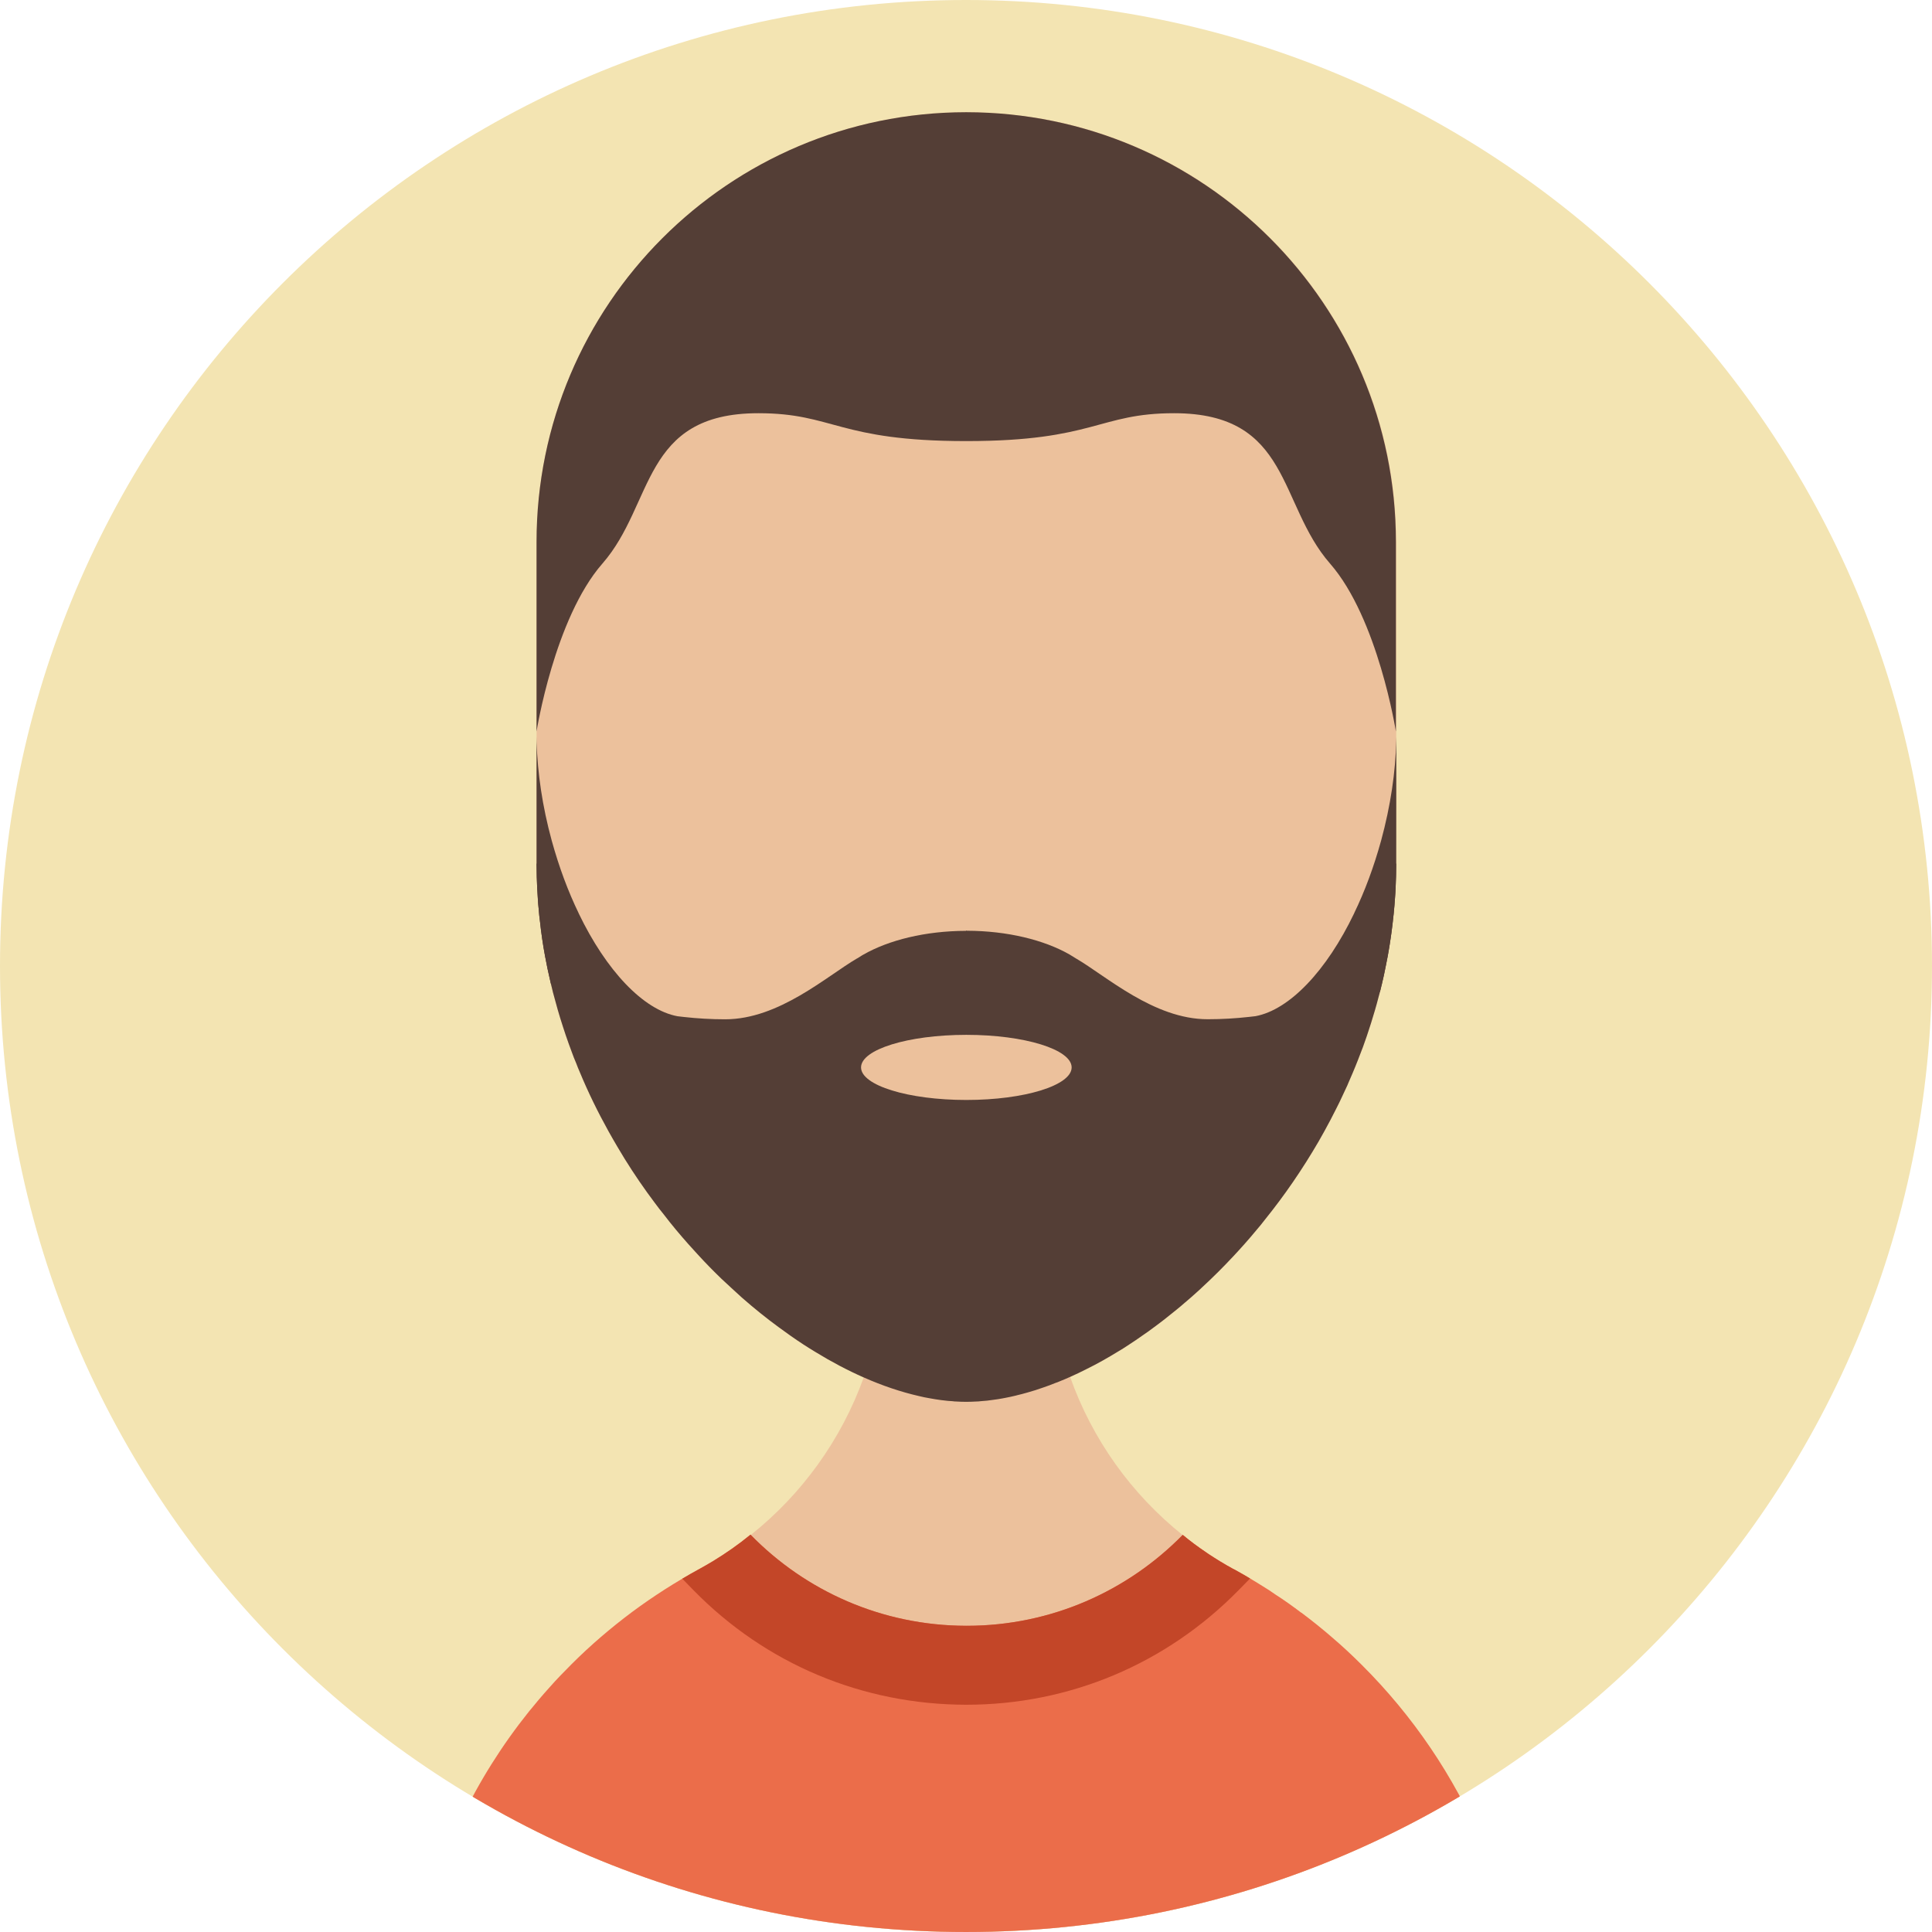
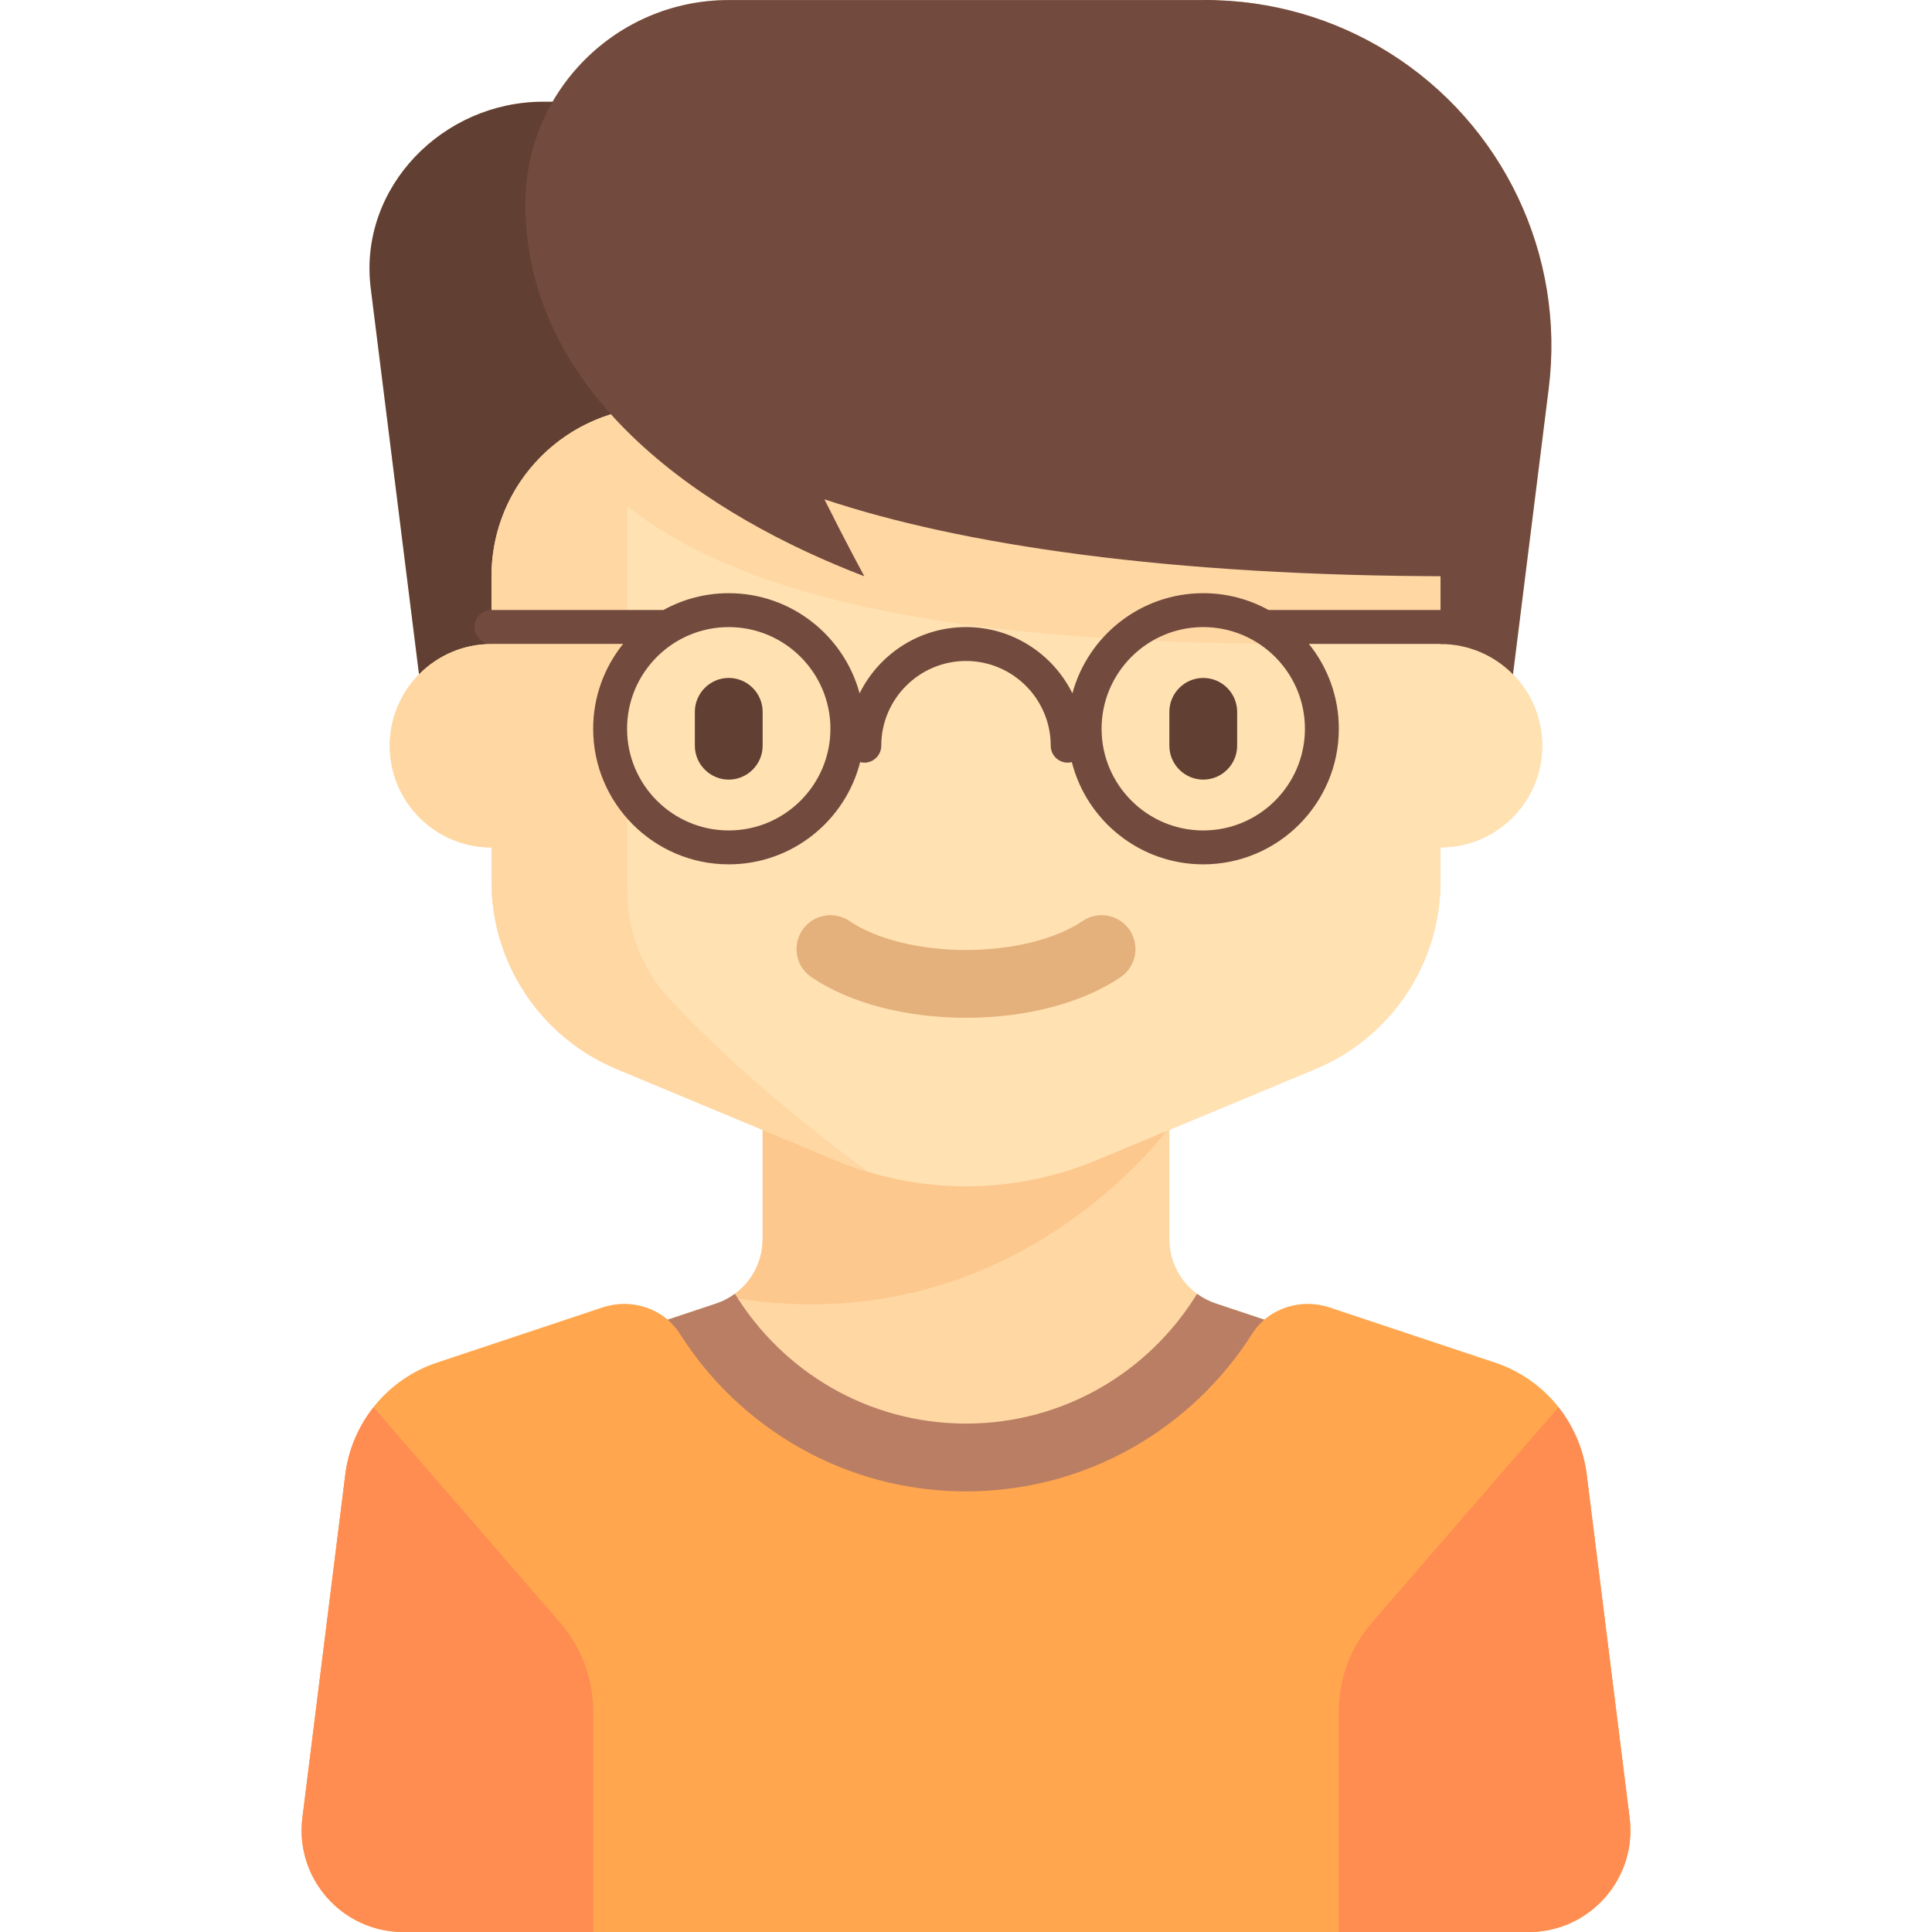
- <svg xmlns="http://www.w3.org/2000/svg" xmlns:xlink="http://www.w3.org/1999/xlink" version="1.1" id="Capa_1" x="0px" y="0px" viewBox="0 0 188.149 188.149" style="enable-background:new 0 0 188.149 188.149;" xml:space="preserve">
+ <svg xmlns="http://www.w3.org/2000/svg" version="1.1" id="Layer_1" x="0px" y="0px" viewBox="0 0 456.014 456.014" style="enable-background:new 0 0 456.014 456.014;" xml:space="preserve">
  <g>
+     <path style="fill:#FFD7A3;" d="M384.635,429.036l-10.126-81.012c-1.529-12.228-9.943-22.492-21.634-26.389l-39.047-13.016   c-5.362-1.788-11.244-0.649-15.379,2.874l-11.501-3.834c-6.533-2.178-10.94-8.292-10.94-15.179v-25.802l34.461-14.359   c17.887-7.453,29.539-24.93,29.539-44.308v-8c13.255,0,24-10.745,24-24c0-6.558-2.633-12.499-6.896-16.831l8.436-67.492   c3.939-31.514-10.773-62.448-37.704-79.28C314.88,4.309,299.901,0.013,284.615,0.013c0,0-114.487,0.023-114.984,0.06   c-16.764,0.817-31.259,10.24-39.187,23.94h-2.245c-23.625,0-43.402,20.102-40.742,43.576c0.019,0.169,0.039,0.338,0.06,0.506   l11.386,91.087c-4.263,4.332-6.896,10.273-6.896,16.831c0,13.255,10.745,24,24,24v8c0,19.377,11.651,36.854,29.538,44.308   l34.462,14.359v25.801c0,6.887-4.407,13.001-10.94,15.179l-11.501,3.834c-4.135-3.523-10.017-4.662-15.379-2.874l-39.047,13.016   c-11.691,3.897-20.105,14.161-21.634,26.389L71.38,429.037c-1.791,14.325,9.379,26.977,23.815,26.977h0.225h265.176h0.225   C375.256,456.013,386.425,443.361,384.635,429.036z" />
+     <path style="fill:#FDC88E;" d="M180.007,292.481c0,0.004,0,0.008,0,0.012c0,0.386-0.017,0.769-0.046,1.148   c-0.015,0.201-0.04,0.4-0.062,0.6c-0.018,0.158-0.034,0.316-0.057,0.473c-0.043,0.308-0.098,0.611-0.159,0.914   c-0.001,0.005-0.002,0.01-0.003,0.016c-0.887,4.401-3.587,8.229-7.425,10.539c66.925,11.562,103.752-40.169,103.752-40.169h-96   L180.007,292.481L180.007,292.481z" />
+     <path style="fill:#734A3E;" d="M327.843,12.41C314.88,4.309,299.901,0.013,284.615,0.013h-0.608v168h72l9.54-76.322   C369.486,60.177,354.774,29.242,327.843,12.41z" />
    <g>
-       <defs>
-         <circle id="SVGID_1_" cx="94.074" cy="94.074" r="94.074" />
-       </defs>
-       <use xlink:href="#SVGID_1_" style="overflow:visible;fill:#F3E4B2;" />
-       <clipPath id="SVGID_2_">
-         <use xlink:href="#SVGID_1_" style="overflow:visible;" />
-       </clipPath>
-       <path style="clip-path:url(#SVGID_2_);fill:#ECC19C;" d="M135.973,52.784V84.05c0,0.452-0.01,0.904-0.021,1.356    c-0.01,0.37-0.02,0.73-0.041,1.101c-0.01,0.329-0.031,0.658-0.062,0.987c-0.01,0.236-0.031,0.473-0.051,0.709    c-0.011,0.145-0.021,0.277-0.042,0.422c-0.02,0.257-0.041,0.524-0.082,0.781c-0.041,0.493-0.103,0.977-0.175,1.47    c-0.01,0.124-0.031,0.247-0.051,0.37c-0.031,0.247-0.072,0.494-0.113,0.74v0.031c-0.061,0.359-0.123,0.709-0.185,1.069    c-0.093,0.493-0.185,0.987-0.288,1.47c-0.01,0.021-0.01,0.042-0.02,0.063c-0.01,0.071-0.021,0.144-0.041,0.216    c-0.01,0.021-0.01,0.041-0.021,0.062c-0.051,0.268-0.113,0.524-0.175,0.781c-0.02,0.113-0.041,0.227-0.082,0.34    c-0.031,0.185-0.083,0.369-0.123,0.555c-0.031,0.103-0.051,0.216-0.093,0.318c-0.021,0.093-0.051,0.186-0.072,0.268    c-0.216,0.843-0.463,1.666-0.72,2.488c-0.124,0.391-0.247,0.771-0.38,1.162c-0.01,0.041-0.031,0.082-0.041,0.123    c-0.123,0.35-0.247,0.699-0.37,1.049c-0.041,0.103-0.082,0.205-0.123,0.318c-0.124,0.329-0.247,0.658-0.38,0.987    c-0.154,0.4-0.319,0.791-0.483,1.183c-0.144,0.35-0.298,0.698-0.452,1.048c-0.02,0.063-0.051,0.113-0.072,0.175    c-0.175,0.37-0.339,0.74-0.514,1.101c-0.175,0.38-0.36,0.761-0.555,1.142c-0.37,0.75-0.771,1.501-1.172,2.23l-0.555,0.987    c-1.584,2.725-3.341,5.284-5.254,7.649c-0.257,0.339-0.524,0.668-0.802,0.986c-0.38,0.463-0.771,0.915-1.162,1.357    c-0.35,0.391-0.699,0.781-1.059,1.162c-0.987,1.059-1.995,2.066-3.023,3.013c-0.206,0.205-0.421,0.391-0.637,0.586    c-0.35,0.318-0.699,0.627-1.059,0.925c-0.277,0.247-0.565,0.483-0.854,0.72c-0.74,0.606-1.48,1.192-2.231,1.737    c-0.308,0.237-0.627,0.463-0.946,0.679c-0.514,0.37-1.039,0.72-1.563,1.06c-0.288,0.195-0.586,0.38-0.884,0.555    c-1.049,0.647-2.108,1.244-3.157,1.758c-0.257,0.134-0.514,0.258-0.771,0.381c-0.257,0.123-0.524,0.247-0.802,0.37    c-0.339,0.154-0.679,0.298-1.018,0.432c-0.134,0.061-0.267,0.113-0.401,0.154c-0.401,0.165-0.812,0.318-1.213,0.452    c-0.503,0.186-1.018,0.34-1.521,0.483c-0.35,0.103-0.709,0.195-1.059,0.277c-0.021,0.011-0.041,0.021-0.072,0.021    c-0.35,0.083-0.699,0.165-1.049,0.227c-0.092,0.021-0.185,0.041-0.277,0.052c-0.288,0.051-0.576,0.103-0.864,0.134    c-0.411,0.062-0.823,0.113-1.234,0.133c-0.144,0.021-0.277,0.031-0.421,0.031c-0.329,0.02-0.658,0.031-0.977,0.031h-0.031    c-0.318,0-0.637-0.011-0.956-0.031c-0.123,0-0.247-0.01-0.37-0.031c-0.288-0.01-0.586-0.041-0.895-0.082    c-0.061,0-0.133-0.01-0.195-0.021c-0.38-0.051-0.761-0.113-1.151-0.185c-0.329-0.052-0.658-0.124-0.998-0.206    c-1.758-0.401-3.567-1.008-5.397-1.819c-1.563-0.689-3.146-1.522-4.719-2.488c-0.791-0.483-1.583-0.997-2.365-1.542    c-0.391-0.278-0.781-0.556-1.172-0.844c-1.224-0.895-2.437-1.871-3.629-2.92c-0.329-0.298-0.658-0.596-0.987-0.904    c-0.329-0.298-0.658-0.607-0.977-0.905c-0.802-0.771-1.583-1.572-2.344-2.405c-0.298-0.319-0.596-0.647-0.895-0.987    c-0.822-0.925-1.624-1.881-2.385-2.879c-0.298-0.359-0.576-0.729-0.853-1.1c-1.039-1.378-2.025-2.817-2.951-4.309    c-0.247-0.4-0.494-0.811-0.73-1.213c-0.288-0.483-0.565-0.977-0.843-1.47c-1.028-1.851-1.974-3.773-2.796-5.758    c-0.124-0.288-0.247-0.576-0.35-0.863c-0.164-0.37-0.308-0.751-0.442-1.121c-0.206-0.545-0.401-1.09-0.586-1.635    c-0.185-0.545-0.36-1.101-0.535-1.655c-0.164-0.535-0.318-1.069-0.462-1.614c-0.165-0.576-0.319-1.162-0.453-1.758    c-0.01-0.062-0.031-0.124-0.041-0.186c-0.195-0.822-0.37-1.655-0.524-2.498c-0.206-1.11-0.37-2.241-0.493-3.383    c-0.052-0.359-0.083-0.72-0.113-1.079c-0.041-0.381-0.072-0.751-0.093-1.131c-0.051-0.689-0.082-1.389-0.103-2.088    c-0.01-0.452-0.021-0.904-0.021-1.356V52.784c0-23.103,18.722-41.835,41.824-41.855h0.042c3.187,0,6.292,0.359,9.273,1.028    c2.725,0.616,5.347,1.501,7.834,2.621c3.393,1.521,6.549,3.476,9.387,5.81c2.386,1.953,4.555,4.153,6.447,6.58    c5.511,7.022,8.831,15.844,8.903,25.446C135.973,52.537,135.973,52.66,135.973,52.784z" />
-       <path style="clip-path:url(#SVGID_2_);fill:#ECC19C;" d="M148.65,200.743v0.01H39.575v-0.01c0-6.159,1.018-12.091,2.91-17.612    c0.339-0.997,0.709-1.984,1.111-2.961v-0.011c0.391-0.977,0.822-1.933,1.274-2.878c1.799-3.794,4.041-7.342,6.642-10.59    c0.658-0.813,1.326-1.605,2.015-2.365c0.339-0.391,0.699-0.77,1.059-1.151c0.359-0.37,0.72-0.74,1.089-1.11    c1.841-1.841,3.814-3.526,5.892-5.079c1.038-0.771,2.087-1.491,3.177-2.189c1.09-0.689,2.2-1.348,3.331-1.964    c0.021-0.02,0.041-0.02,0.041-0.02c0.442-0.237,0.874-0.494,1.306-0.761c1.285-0.771,2.519-1.625,3.691-2.57    c4.966-3.948,8.811-9.254,11.001-15.34c1.306-3.64,2.015-7.557,2.015-11.649l7.947,0.041l8.174,0.042    c0,4.04,0.689,7.916,1.964,11.515c2.159,6.107,5.994,11.433,10.96,15.401c0.74,0.607,1.491,1.162,2.282,1.687    c0.083,0.061,0.154,0.112,0.237,0.164c0.37,0.247,0.74,0.493,1.131,0.72c0.421,0.257,0.853,0.514,1.285,0.751    c0.072,0.02,0.134,0.051,0.185,0.092c0.905,0.504,1.799,1.028,2.673,1.573c0.422,0.257,0.843,0.524,1.254,0.822    c0.854,0.545,1.686,1.142,2.499,1.759c0,0.01,0.01,0.01,0.01,0.01h0.01c1.039,0.771,2.046,1.594,3.033,2.437    c0.987,0.844,1.933,1.727,2.848,2.643C142.532,172.017,148.65,185.651,148.65,200.743z" />
-       <path style="clip-path:url(#SVGID_2_);fill:#EB6D4A;" d="M148.646,200.739H39.572c0-6.159,1.018-12.092,2.91-17.612    c0.339-0.997,0.71-1.984,1.11-2.961v-0.011c0.391-0.977,0.823-1.933,1.275-2.879c1.799-3.793,4.04-7.341,6.642-10.59    c0.658-0.812,1.327-1.604,2.015-2.364c0.339-0.391,0.699-0.771,1.059-1.151c0.36-0.37,0.72-0.74,1.09-1.11    c1.84-1.841,3.814-3.526,5.891-5.079c1.039-0.771,2.087-1.491,3.177-2.19c0.565-0.359,1.131-0.709,1.706-1.048    c0.535-0.319,1.08-0.628,1.625-0.926c0.021-0.021,0.041-0.01,0.041-0.01v-0.011c0.442-0.247,0.874-0.493,1.306-0.751    c1.285-0.781,2.519-1.645,3.67-2.591c0.01,0.011,0.01,0.011,0.021,0.021c5.326,5.449,12.739,8.832,20.964,8.853h0.083    c8.225,0,15.668-3.393,21.015-8.842l0.01-0.011c0.73,0.607,1.491,1.173,2.272,1.697c0.082,0.061,0.154,0.112,0.236,0.164    c0.37,0.247,0.751,0.483,1.131,0.72c0.421,0.257,0.854,0.504,1.285,0.74c0.072,0.021,0.124,0.062,0.185,0.093    c0.483,0.268,0.977,0.545,1.45,0.832c0.412,0.247,0.823,0.494,1.224,0.751c0.421,0.257,0.843,0.524,1.254,0.822    c0.854,0.545,1.686,1.142,2.498,1.759h0.021c1.038,0.781,2.056,1.594,3.033,2.446c0.987,0.844,1.933,1.728,2.848,2.643    C142.529,172.012,148.646,185.645,148.646,200.739z" />
-       <path style="clip-path:url(#SVGID_2_);fill:#543E36;" d="M135.973,84.05c0,0.452-0.01,0.904-0.021,1.356    c-0.01,0.37-0.02,0.73-0.041,1.101c-0.01,0.329-0.031,0.658-0.062,0.987c-0.01,0.236-0.031,0.473-0.051,0.709    c-0.011,0.145-0.021,0.277-0.042,0.422c-0.02,0.257-0.041,0.524-0.082,0.781c-0.052,0.493-0.103,0.986-0.175,1.47    c-0.01,0.124-0.031,0.247-0.051,0.37c-0.031,0.247-0.072,0.494-0.113,0.74c-0.051,0.37-0.123,0.74-0.185,1.101    c-0.082,0.432-0.165,0.853-0.257,1.274c-0.011,0.093-0.031,0.175-0.052,0.258c-0.01,0.071-0.031,0.144-0.041,0.216    c-0.01,0.021-0.01,0.041-0.021,0.062c0,0.051-0.01,0.093-0.02,0.134c-0.051,0.216-0.093,0.432-0.154,0.647    c-0.02,0.113-0.041,0.227-0.082,0.34c-0.042,0.205-0.093,0.4-0.154,0.596c-0.01,0.093-0.031,0.186-0.062,0.277    c-0.021,0.093-0.051,0.186-0.072,0.268c-0.216,0.843-0.463,1.666-0.72,2.488c-0.124,0.391-0.247,0.771-0.38,1.162    c-0.01,0.041-0.031,0.082-0.041,0.123c-0.123,0.35-0.247,0.699-0.37,1.049c-0.041,0.103-0.082,0.205-0.123,0.318    c-0.124,0.329-0.247,0.658-0.38,0.987c-0.154,0.4-0.319,0.791-0.483,1.183c-0.144,0.35-0.298,0.698-0.452,1.048    c-0.02,0.063-0.051,0.113-0.072,0.175c-0.175,0.37-0.339,0.74-0.514,1.101c-0.175,0.38-0.36,0.761-0.555,1.142    c-0.37,0.75-0.771,1.501-1.172,2.23l-0.555,0.987c-1.584,2.725-3.341,5.284-5.254,7.649c-0.257,0.339-0.524,0.668-0.802,0.986    c-0.38,0.463-0.771,0.915-1.162,1.357c-0.35,0.391-0.699,0.781-1.059,1.162c-0.987,1.059-1.995,2.066-3.023,3.013    c-0.206,0.205-0.421,0.391-0.637,0.586c-0.35,0.318-0.699,0.627-1.059,0.925c-0.277,0.247-0.565,0.483-0.854,0.72    c-0.74,0.606-1.48,1.192-2.231,1.737c-0.308,0.237-0.627,0.463-0.946,0.679c-0.514,0.37-1.039,0.72-1.563,1.06    c-0.288,0.195-0.586,0.38-0.884,0.555c-1.049,0.647-2.108,1.244-3.157,1.758c-0.257,0.134-0.514,0.258-0.771,0.381    c-0.257,0.123-0.524,0.247-0.802,0.37c-0.339,0.154-0.679,0.298-1.018,0.432c-0.134,0.061-0.267,0.113-0.401,0.154    c-0.401,0.165-0.812,0.318-1.213,0.452c-0.503,0.186-1.018,0.34-1.521,0.483c-0.35,0.103-0.709,0.195-1.059,0.277    c-0.021,0.011-0.041,0.021-0.072,0.021c-0.35,0.083-0.699,0.165-1.049,0.227c-0.092,0.021-0.185,0.041-0.277,0.052    c-0.288,0.051-0.576,0.103-0.864,0.134c-0.411,0.062-0.823,0.113-1.234,0.133c-0.144,0.021-0.277,0.031-0.421,0.031    c-0.329,0.02-0.658,0.031-0.977,0.031h-0.031c-0.318,0-0.637-0.011-0.956-0.031c-0.123,0-0.247-0.01-0.37-0.031    c-0.288-0.01-0.586-0.041-0.895-0.082c-0.061,0-0.133-0.01-0.195-0.021c-0.38-0.051-0.761-0.113-1.151-0.185    c-0.329-0.052-0.658-0.124-0.998-0.206c-1.758-0.401-3.567-1.008-5.397-1.819c-1.563-0.689-3.146-1.522-4.719-2.488    c-0.791-0.473-1.573-0.987-2.365-1.542c-0.391-0.278-0.781-0.556-1.172-0.844c-1.224-0.895-2.437-1.871-3.629-2.92    c-0.329-0.298-0.658-0.596-0.987-0.904c-0.329-0.298-0.658-0.607-0.977-0.905c-0.802-0.771-1.583-1.572-2.344-2.405    c-0.298-0.319-0.596-0.647-0.895-0.987c-0.822-0.925-1.624-1.881-2.385-2.879c-0.298-0.359-0.576-0.729-0.853-1.1    c-1.039-1.378-2.025-2.817-2.951-4.309c-0.247-0.4-0.494-0.811-0.73-1.213c-0.288-0.483-0.565-0.977-0.843-1.47    c-1.028-1.851-1.974-3.773-2.796-5.758c-0.124-0.288-0.247-0.576-0.35-0.863c-0.164-0.37-0.308-0.751-0.442-1.121    c-0.206-0.545-0.401-1.09-0.586-1.635c-0.185-0.545-0.36-1.101-0.535-1.655c-0.164-0.535-0.318-1.069-0.462-1.614    c-0.165-0.576-0.319-1.162-0.453-1.758c-0.01-0.062-0.031-0.124-0.041-0.186c-0.195-0.822-0.37-1.655-0.524-2.498    c-0.206-1.11-0.37-2.241-0.493-3.383c-0.052-0.359-0.083-0.72-0.113-1.079c-0.041-0.381-0.072-0.751-0.093-1.131    c-0.051-0.689-0.082-1.389-0.103-2.088c-0.01-0.452-0.021-0.904-0.021-1.356l6.683,13.14l11.484,5.007L84,103.42h0.01    l10.065,0.915h0.062l9.417,0.853c0,0,0-0.01,0.01,0l21.005,1.893L135.973,84.05z" />
-       <g style="clip-path:url(#SVGID_2_);">
-         <path style="fill:#543E36;" d="M94.159,90.651l-0.01,10.127v0.01l-0.01,3.548v2.786l-0.01,9.253v0.011l-0.01-0.011h-0.01     l-0.031-0.021L53.64,95.771c-0.01-0.062-0.031-0.124-0.041-0.186c-0.195-0.822-0.37-1.655-0.524-2.498     c-0.206-1.11-0.37-2.241-0.493-3.383c-0.052-0.359-0.083-0.72-0.113-1.079c-0.041-0.381-0.072-0.751-0.093-1.131     c-0.051-0.689-0.082-1.389-0.103-2.088c-0.01-0.452-0.021-0.904-0.021-1.356V71.764c0,0.175,0.01,0.35,0.01,0.524     c0.082,2.971,0.555,6.24,1.47,9.582c0.71,2.57,1.593,4.945,2.622,7.063v0.01c2.694,5.604,6.303,9.407,9.623,10.024     c0.206,0.031,0.421,0.052,0.627,0.072c1.285,0.144,2.632,0.226,4.02,0.226c5.244,0,9.901-4.215,12.831-5.922     c0.021-0.01,0.041-0.021,0.062-0.03c0.154-0.093,0.308-0.186,0.442-0.278c0.041-0.03,0.082-0.051,0.124-0.071     c2.467-1.409,6.025-2.304,9.993-2.313H94.159z" />
-         <path style="fill:#543E36;" d="M135.981,71.759l-0.01,12.286c0,3.084-0.288,6.107-0.822,9.037     c-0.216,1.172-0.463,2.334-0.751,3.485l-9.49,13.705l-30.783,6.097h-0.01l-0.01,0.011v-0.011l-0.031-25.728h0.083     c3.968,0.011,7.536,0.905,10.003,2.313c0.042,0.021,0.072,0.041,0.113,0.072c0.144,0.092,0.298,0.185,0.453,0.277     c0.01,0.01,0.031,0.021,0.051,0.031c2.94,1.706,7.587,5.925,12.831,5.925c1.388,0,2.735-0.082,4.02-0.226     c0.216-0.021,0.421-0.041,0.637-0.072c3.311-0.617,6.93-4.421,9.613-10.024v-0.01c1.028-2.118,1.912-4.493,2.622-7.063     c0.925-3.394,1.409-6.704,1.47-9.716C135.981,72.016,135.981,71.892,135.981,71.759z" />
+       <path style="fill:#623F33;" d="M87.456,67.589c0.019,0.169,0.039,0.338,0.06,0.506l12.49,99.918h48v-144h-19.808    C104.573,24.013,84.796,44.114,87.456,67.589z" />
+     </g>
+     <path style="fill:#FFE1B2;" d="M340.007,152.013v-16c0-22.091-17.909-40-40-40h-144c-22.092,0-40,17.909-40,40v16   c-13.255,0-24,10.746-24,24c0,13.255,10.745,24,24,24v8c0,19.377,11.651,36.854,29.538,44.308l51.691,21.538   c9.75,4.063,20.208,6.154,30.77,6.154l0,0c10.562,0,21.019-2.092,30.769-6.154l51.694-21.539   c17.887-7.453,29.539-24.93,29.539-44.308v-8c13.255,0,24-10.745,24-24S353.262,152.013,340.007,152.013z" />
+     <g>
+       <path style="fill:#623F33;" d="M172.007,184.013L172.007,184.013c-4.4,0-8-3.6-8-8v-8c0-4.4,3.6-8,8-8l0,0c4.4,0,8,3.6,8,8v8    C180.007,180.413,176.407,184.013,172.007,184.013z" />
+     </g>
+     <g>
+       <path style="fill:#623F33;" d="M284.007,184.013L284.007,184.013c-4.4,0-8-3.6-8-8v-8c0-4.4,3.6-8,8-8l0,0c4.4,0,8,3.6,8,8v8    C292.007,180.413,288.407,184.013,284.007,184.013z" />
+     </g>
+     <g>
+       <g>
+         <path style="fill:#E4B07B;" d="M228.007,240.232c-14.223,0-27.527-3.5-36.5-9.605c-3.652-2.484-4.602-7.461-2.113-11.113     c2.48-3.648,7.461-4.598,11.113-2.113c6.289,4.277,16.57,6.832,27.5,6.832s21.211-2.555,27.5-6.832     c3.66-2.492,8.629-1.539,11.113,2.113c2.488,3.652,1.539,8.629-2.113,11.113C255.534,236.732,242.229,240.232,228.007,240.232z" />
      </g>
-       <ellipse style="clip-path:url(#SVGID_2_);fill:#ECC19C;" cx="94.108" cy="103.95" rx="10.255" ry="3.171" />
-       <path style="clip-path:url(#SVGID_2_);fill:#543E36;" d="M94.116,10.929h-0.04c-23.102,0.021-41.824,18.753-41.824,41.855V71.24    c0,0,1.737-11.012,6.416-16.358c5.079-5.809,3.794-14.641,15.186-14.641c7.351,0,7.762,2.714,20.213,2.714h0.01h0.04h0.01    c12.451,0,12.862-2.714,20.213-2.714c11.392,0,10.106,8.831,15.186,14.641c4.678,5.346,6.415,16.358,6.415,16.358V52.784    C135.94,29.682,117.218,10.949,94.116,10.929z" />
-       <g style="clip-path:url(#SVGID_2_);">
-         <path style="fill:#C34628;" d="M121.74,153.721l-1.131,1.152c-7.053,7.186-16.471,11.145-26.516,11.145     c-10.147-0.021-19.545-3.989-26.567-11.165l-1.08-1.11c0.535-0.319,1.08-0.628,1.625-0.926c0.021-0.021,0.041-0.01,0.041-0.01     v-0.011c0.442-0.247,0.874-0.493,1.306-0.751c1.285-0.781,2.519-1.645,3.67-2.591c0.01,0.011,0.01,0.011,0.021,0.021     c5.326,5.449,12.739,8.832,20.964,8.853h0.083c8.225,0,15.668-3.393,21.015-8.842l0.01-0.011c0.73,0.607,1.491,1.173,2.272,1.697     c0.082,0.061,0.154,0.112,0.236,0.164c0.37,0.247,0.751,0.483,1.131,0.72c0.421,0.257,0.854,0.504,1.285,0.74     c0.072,0.021,0.124,0.062,0.185,0.093C120.774,153.157,121.267,153.434,121.74,153.721z" />
-       </g>
+     </g>
+     <path style="fill:#FFD7A3;" d="M300.007,96.013h-144c-2.744,0-5.418,0.287-8,0.821v-0.015c-18.257,3.707-32,19.843-32,39.194v16   c-13.255,0-24,10.745-24,24s10.745,24,24,24v8c0,19.378,11.651,36.855,29.538,44.308l51.69,21.538   c2.53,1.054,5.112,1.962,7.727,2.749c-22.844-16.711-38.05-31.32-46.96-40.872c-6.482-6.95-9.995-16.121-9.995-25.625v-90.678   c44.416,35.442,140.206,32.578,192,32.578v-15.998C340.007,113.922,322.098,96.013,300.007,96.013z" />
+     <path style="fill:#734A3E;" d="M284.007,0.013h-112c-26.51,0-48,21.49-48,48l0,0c0,46.25,43.997,74.254,80,88   c0,0-4.015-7.329-9.423-18.161c31.931,10.682,81.248,18.161,148.423,18.161c0,0,0-17.25,0-23   C343.007-3.654,284.007,0.013,284.007,0.013z" />
+     <path style="fill:#734A3E;" d="M340.323,143.978h-40.817c-0.027,0-0.051,0.007-0.078,0.008c-4.577-2.528-9.833-3.973-15.422-3.973   c-14.752,0-27.199,10.038-30.885,23.64c-4.574-9.256-14.112-15.64-25.115-15.64s-20.541,6.384-25.115,15.64   c-3.686-13.602-16.133-23.64-30.885-23.64c-5.583,0-10.835,1.441-15.409,3.965h-40.591c-2.211,0-4,1.789-4,4s1.789,4,4,4h31.074   c-4.42,5.488-7.074,12.456-7.074,20.035c0,17.645,14.356,32,32,32c14.931,0,27.505-10.281,31.019-24.135   c0.315,0.08,0.64,0.135,0.981,0.135c2.211,0,4-1.789,4-4c0-11.027,8.973-20,20-20s20,8.973,20,20c0,2.211,1.789,4,4,4   c0.34,0,0.665-0.055,0.981-0.135c3.515,13.854,16.088,24.135,31.019,24.135c17.645,0,32-14.355,32-32   c0-7.579-2.654-14.547-7.074-20.035h31.391c2.211,0,4-1.789,4-4S342.534,143.978,340.323,143.978z M172.007,196.013   c-13.234,0-24-10.766-24-24s10.766-24,24-24s24,10.766,24,24S185.241,196.013,172.007,196.013z M284.007,196.013   c-13.234,0-24-10.766-24-24s10.766-24,24-24s24,10.766,24,24S297.241,196.013,284.007,196.013z" />
+     <path style="fill:#B97E63;" d="M228.007,358.013c32.58,0,60.924-18.119,75.517-44.828l-16.576-5.525   c-1.609-0.536-3.082-1.32-4.398-2.287c-11.251,18.354-31.436,30.64-54.542,30.64s-43.291-12.286-54.542-30.64   c-1.317,0.966-2.79,1.75-4.398,2.287l-16.577,5.525C167.082,339.894,195.427,358.013,228.007,358.013z" />
+     <g>
+       <path style="fill:#FFA64E;" d="M384.635,429.036l-10.126-81.012c-1.528-12.228-9.943-22.492-21.633-26.389l-39.047-13.016    c-6.8-2.267-14.45,0.154-18.291,6.206c-14.181,22.343-39.106,37.187-67.53,37.187s-53.349-14.844-67.53-37.187    c-3.841-6.052-11.491-8.473-18.291-6.206l-39.047,13.016c-11.691,3.897-20.105,14.161-21.633,26.389l-10.126,81.012    c-1.791,14.324,9.379,26.977,23.815,26.977H360.82C375.256,456.013,386.425,443.361,384.635,429.036z" />
+     </g>
+     <g>
+       <path style="fill:#FF8C51;" d="M88.174,332.181c-3.552,4.497-5.93,9.93-6.669,15.843l-10.126,81.012    c-1.791,14.325,9.379,26.977,23.815,26.977h44.813v-52.067c0-7.697-2.774-15.135-7.813-20.953L88.174,332.181z" />
+     </g>
+     <g>
+       <path style="fill:#FF8C51;" d="M367.839,332.181c3.552,4.497,5.93,9.93,6.669,15.843l10.126,81.012    c1.791,14.325-9.379,26.977-23.815,26.977h-44.813v-52.067c0-7.697,2.774-15.135,7.813-20.953L367.839,332.181z" />
    </g>
  </g>
  <g>
</g>
  <g>
</g>
  <g>
</g>
  <g>
</g>
  <g>
</g>
  <g>
</g>
  <g>
</g>
  <g>
</g>
  <g>
</g>
  <g>
</g>
  <g>
</g>
  <g>
</g>
  <g>
</g>
  <g>
</g>
  <g>
</g>
</svg>
